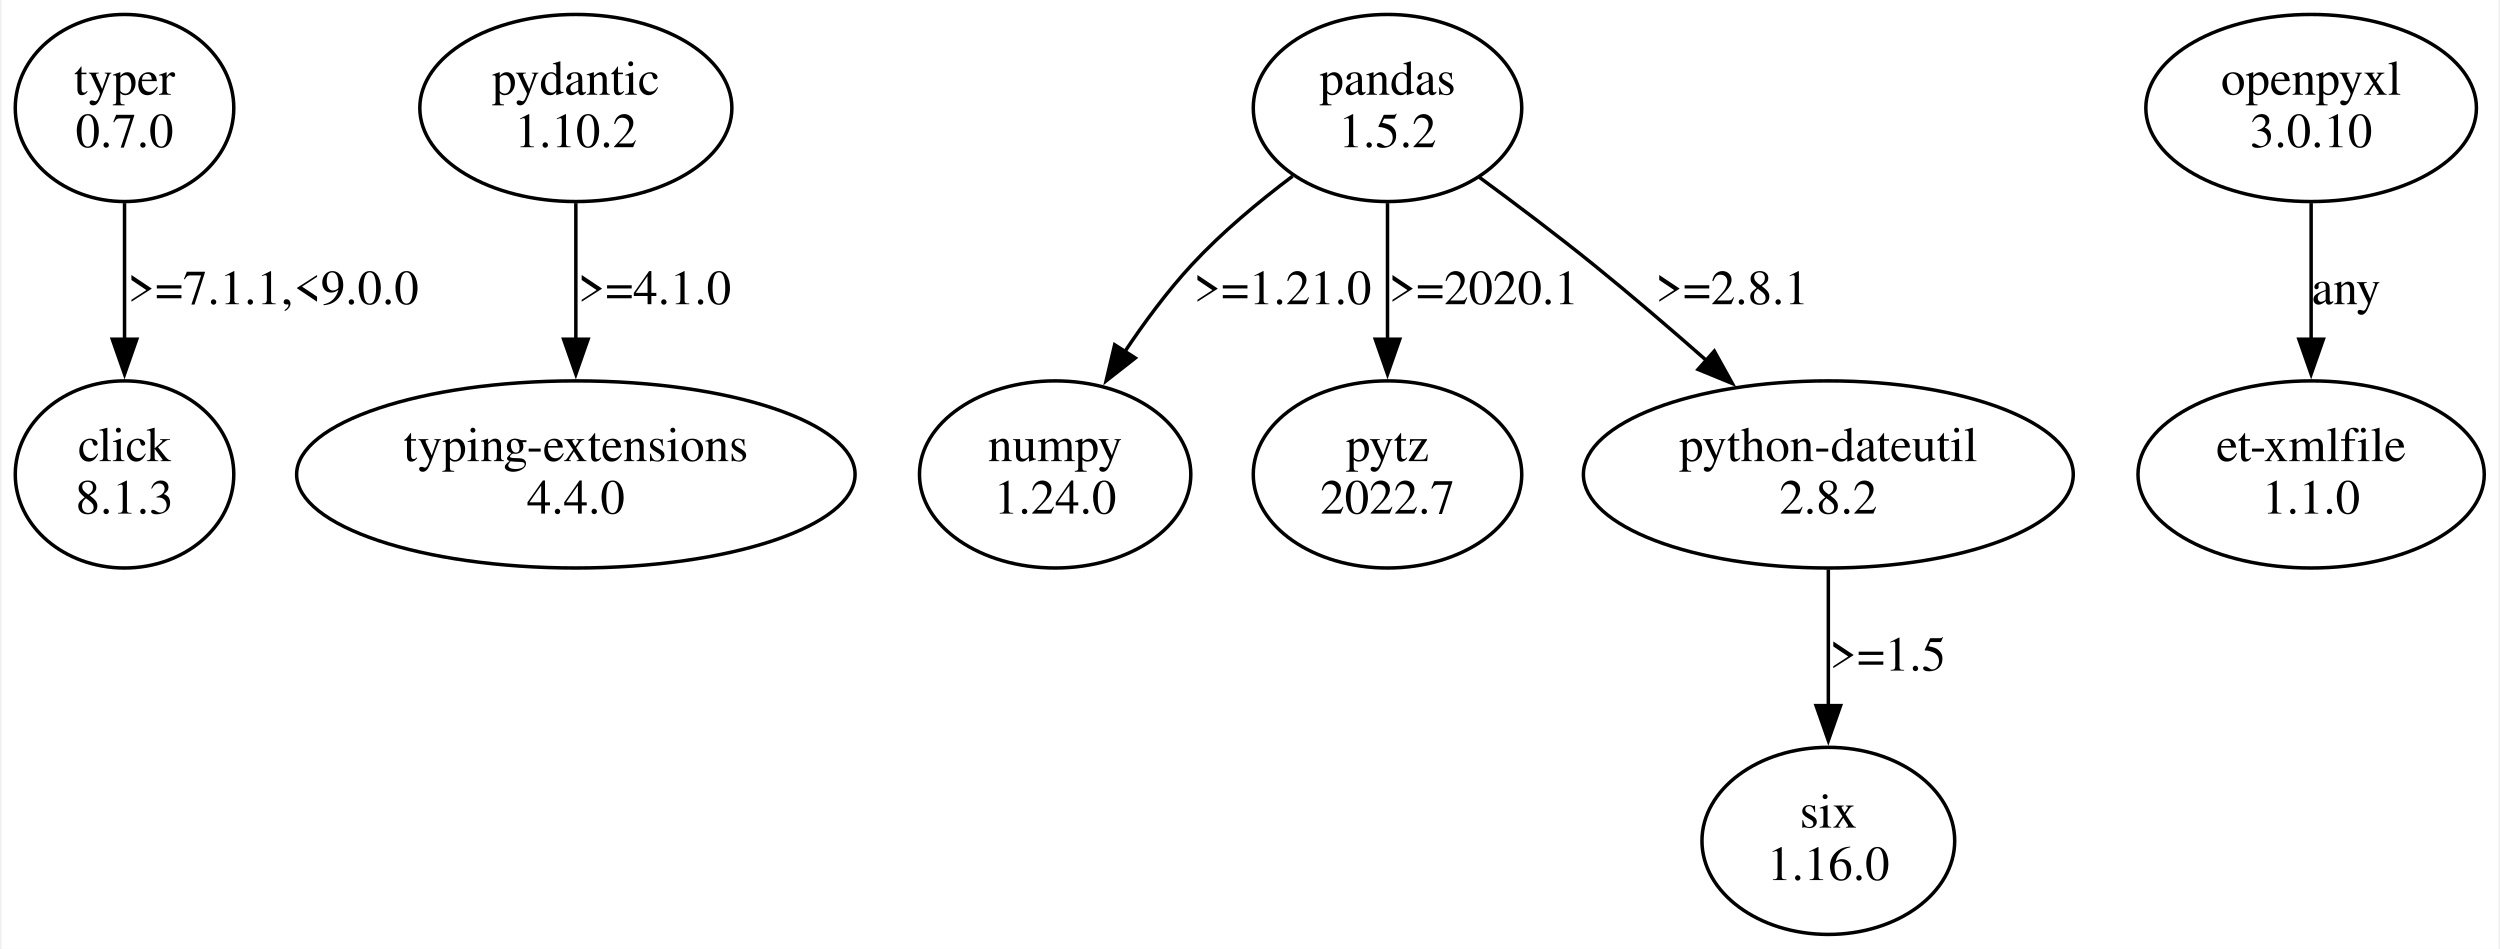
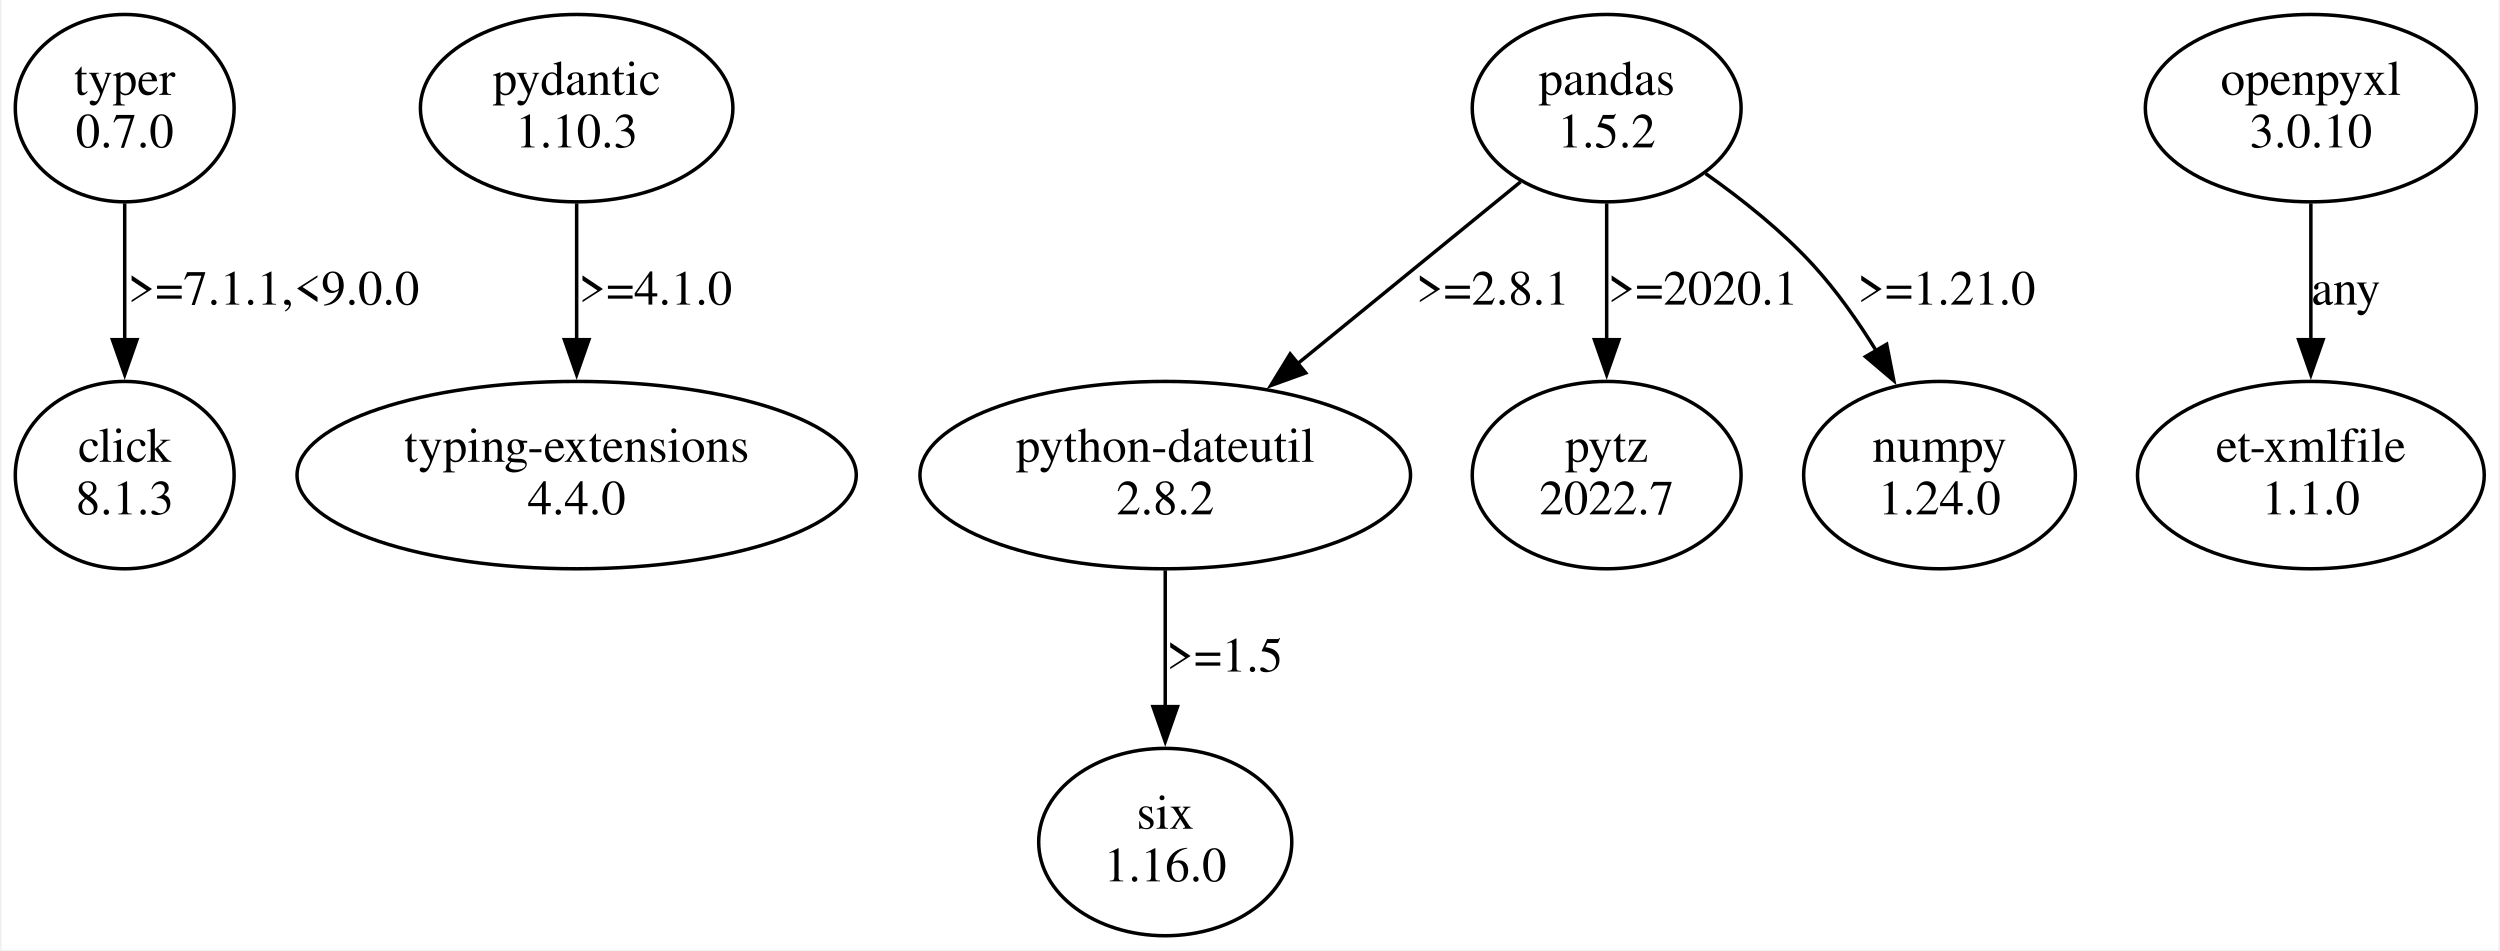
- <svg xmlns="http://www.w3.org/2000/svg" width="714pt" height="271pt" viewBox="0.00 0.00 713.61 271.22">
+ <svg xmlns="http://www.w3.org/2000/svg" width="713pt" height="271pt" viewBox="0.00 0.00 712.61 271.22">
  <g id="graph0" class="graph" transform="scale(1 1) rotate(0) translate(4 267.22)">
-     <polygon fill="white" stroke="none" points="-4,4 -4,-267.22 709.61,-267.22 709.61,4 -4,4" />
+     <polygon fill="white" stroke="none" points="-4,4 -4,-267.22 708.61,-267.22 708.61,4 -4,4" />
    <g id="node1" class="node">
      <ellipse fill="none" stroke="black" cx="31.11" cy="-236.35" rx="31.23" ry="26.74" />
      <text text-anchor="middle" x="31.11" y="-240.15" font-family="Times,serif" font-size="14.00">typer</text>
      <text text-anchor="middle" x="31.11" y="-225.15" font-family="Times,serif" font-size="14.00">0.7.0</text>
    </g>
    <g id="node2" class="node">
      <ellipse fill="none" stroke="black" cx="31.11" cy="-131.61" rx="31.23" ry="26.74" />
      <text text-anchor="middle" x="31.11" y="-135.41" font-family="Times,serif" font-size="14.00">click</text>
      <text text-anchor="middle" x="31.11" y="-120.41" font-family="Times,serif" font-size="14.00">8.1.3</text>
    </g>
    <g id="edge1" class="edge">
      <path fill="none" stroke="black" d="M31.11,-209.16C31.11,-197.32 31.11,-183.12 31.11,-170.18" />
      <polygon fill="black" stroke="black" points="34.61,-170.27 31.11,-160.27 27.61,-170.27 34.61,-170.27" />
      <text text-anchor="middle" x="73.61" y="-180.28" font-family="Times,serif" font-size="14.00">&gt;=7.1.1,&lt;9.0.0</text>
    </g>
    <g id="node3" class="node">
      <ellipse fill="none" stroke="black" cx="160.11" cy="-236.35" rx="44.6" ry="26.74" />
      <text text-anchor="middle" x="160.11" y="-240.15" font-family="Times,serif" font-size="14.00">pydantic</text>
-       <text text-anchor="middle" x="160.11" y="-225.15" font-family="Times,serif" font-size="14.00">1.10.2</text>
+       <text text-anchor="middle" x="160.11" y="-225.15" font-family="Times,serif" font-size="14.00">1.10.3</text>
    </g>
    <g id="node4" class="node">
      <ellipse fill="none" stroke="black" cx="160.11" cy="-131.61" rx="79.81" ry="26.74" />
      <text text-anchor="middle" x="160.11" y="-135.41" font-family="Times,serif" font-size="14.00">typing-extensions</text>
      <text text-anchor="middle" x="160.11" y="-120.41" font-family="Times,serif" font-size="14.00">4.4.0</text>
    </g>
    <g id="edge2" class="edge">
      <path fill="none" stroke="black" d="M160.11,-209.16C160.11,-197.32 160.11,-183.12 160.11,-170.18" />
      <polygon fill="black" stroke="black" points="163.61,-170.27 160.11,-160.27 156.61,-170.27 163.61,-170.27" />
      <text text-anchor="middle" x="182.61" y="-180.28" font-family="Times,serif" font-size="14.00">&gt;=4.1.0</text>
    </g>
    <g id="node5" class="node">
-       <ellipse fill="none" stroke="black" cx="392.11" cy="-236.35" rx="38.37" ry="26.74" />
-       <text text-anchor="middle" x="392.11" y="-240.15" font-family="Times,serif" font-size="14.00">pandas</text>
-       <text text-anchor="middle" x="392.11" y="-225.15" font-family="Times,serif" font-size="14.00">1.5.2</text>
+       <ellipse fill="none" stroke="black" cx="454.11" cy="-236.35" rx="38.37" ry="26.74" />
+       <text text-anchor="middle" x="454.11" y="-240.15" font-family="Times,serif" font-size="14.00">pandas</text>
+       <text text-anchor="middle" x="454.11" y="-225.15" font-family="Times,serif" font-size="14.00">1.5.2</text>
    </g>
    <g id="node6" class="node">
-       <ellipse fill="none" stroke="black" cx="297.11" cy="-131.61" rx="38.78" ry="26.74" />
-       <text text-anchor="middle" x="297.11" y="-135.41" font-family="Times,serif" font-size="14.00">numpy</text>
-       <text text-anchor="middle" x="297.11" y="-120.41" font-family="Times,serif" font-size="14.00">1.24.0</text>
+       <ellipse fill="none" stroke="black" cx="328.11" cy="-131.61" rx="70.01" ry="26.74" />
+       <text text-anchor="middle" x="328.11" y="-135.41" font-family="Times,serif" font-size="14.00">python-dateutil</text>
+       <text text-anchor="middle" x="328.11" y="-120.41" font-family="Times,serif" font-size="14.00">2.8.2</text>
    </g>
    <g id="edge3" class="edge">
-       <path fill="none" stroke="black" d="M364.98,-216.87C355.29,-209.58 344.66,-200.73 336.11,-191.48 329.16,-183.95 322.59,-175.07 316.9,-166.52" />
-       <polygon fill="black" stroke="black" points="320.02,-164.9 311.68,-158.36 314.12,-168.67 320.02,-164.9" />
-       <text text-anchor="middle" x="362.11" y="-180.28" font-family="Times,serif" font-size="14.00">&gt;=1.21.0</text>
+       <path fill="none" stroke="black" d="M429.52,-215.3C411.43,-200.54 386.5,-180.22 365.89,-163.41" />
+       <polygon fill="black" stroke="black" points="368.2,-160.78 358.23,-157.17 363.77,-166.2 368.2,-160.78" />
+       <text text-anchor="middle" x="421.61" y="-180.28" font-family="Times,serif" font-size="14.00">&gt;=2.8.1</text>
    </g>
    <g id="node7" class="node">
-       <ellipse fill="none" stroke="black" cx="392.11" cy="-131.61" rx="38.37" ry="26.74" />
-       <text text-anchor="middle" x="392.11" y="-135.41" font-family="Times,serif" font-size="14.00">pytz</text>
-       <text text-anchor="middle" x="392.11" y="-120.41" font-family="Times,serif" font-size="14.00">2022.7</text>
+       <ellipse fill="none" stroke="black" cx="454.11" cy="-131.61" rx="38.37" ry="26.74" />
+       <text text-anchor="middle" x="454.11" y="-135.41" font-family="Times,serif" font-size="14.00">pytz</text>
+       <text text-anchor="middle" x="454.11" y="-120.41" font-family="Times,serif" font-size="14.00">2022.7</text>
    </g>
    <g id="edge4" class="edge">
-       <path fill="none" stroke="black" d="M392.11,-209.16C392.11,-197.32 392.11,-183.12 392.11,-170.18" />
-       <polygon fill="black" stroke="black" points="395.61,-170.27 392.11,-160.27 388.61,-170.27 395.61,-170.27" />
-       <text text-anchor="middle" x="419.61" y="-180.28" font-family="Times,serif" font-size="14.00">&gt;=2020.1</text>
+       <path fill="none" stroke="black" d="M454.11,-209.16C454.11,-197.32 454.11,-183.12 454.11,-170.18" />
+       <polygon fill="black" stroke="black" points="457.61,-170.27 454.11,-160.27 450.61,-170.27 457.61,-170.27" />
+       <text text-anchor="middle" x="481.61" y="-180.28" font-family="Times,serif" font-size="14.00">&gt;=2020.1</text>
    </g>
    <g id="node8" class="node">
-       <ellipse fill="none" stroke="black" cx="518.11" cy="-131.61" rx="70.01" ry="26.74" />
-       <text text-anchor="middle" x="518.11" y="-135.41" font-family="Times,serif" font-size="14.00">python-dateutil</text>
-       <text text-anchor="middle" x="518.11" y="-120.41" font-family="Times,serif" font-size="14.00">2.8.2</text>
+       <ellipse fill="none" stroke="black" cx="549.11" cy="-131.61" rx="38.78" ry="26.74" />
+       <text text-anchor="middle" x="549.11" y="-135.41" font-family="Times,serif" font-size="14.00">numpy</text>
+       <text text-anchor="middle" x="549.11" y="-120.41" font-family="Times,serif" font-size="14.00">1.24.0</text>
    </g>
    <g id="edge5" class="edge">
-       <path fill="none" stroke="black" d="M418.31,-216.58C428.67,-208.97 440.59,-199.99 451.11,-191.48 461.83,-182.81 473.21,-173.04 483.48,-164" />
-       <polygon fill="black" stroke="black" points="485.52,-166.87 490.67,-157.61 480.87,-161.63 485.52,-166.87" />
-       <text text-anchor="middle" x="490.61" y="-180.28" font-family="Times,serif" font-size="14.00">&gt;=2.8.1</text>
+       <path fill="none" stroke="black" d="M482.34,-217.68C492.74,-210.36 504.16,-201.28 513.11,-191.48 519.79,-184.17 525.91,-175.44 531.13,-166.97" />
+       <polygon fill="black" stroke="black" points="534.03,-168.96 536.07,-158.56 527.99,-165.42 534.03,-168.96" />
+       <text text-anchor="middle" x="551.11" y="-180.28" font-family="Times,serif" font-size="14.00">&gt;=1.21.0</text>
    </g>
    <g id="node9" class="node">
-       <ellipse fill="none" stroke="black" cx="518.11" cy="-26.87" rx="36.12" ry="26.74" />
-       <text text-anchor="middle" x="518.11" y="-30.67" font-family="Times,serif" font-size="14.00">six</text>
-       <text text-anchor="middle" x="518.11" y="-15.67" font-family="Times,serif" font-size="14.00">1.16.0</text>
+       <ellipse fill="none" stroke="black" cx="328.11" cy="-26.87" rx="36.12" ry="26.74" />
+       <text text-anchor="middle" x="328.11" y="-30.67" font-family="Times,serif" font-size="14.00">six</text>
+       <text text-anchor="middle" x="328.11" y="-15.67" font-family="Times,serif" font-size="14.00">1.16.0</text>
    </g>
    <g id="edge6" class="edge">
-       <path fill="none" stroke="black" d="M518.11,-104.42C518.11,-92.58 518.11,-78.38 518.11,-65.44" />
-       <polygon fill="black" stroke="black" points="521.61,-65.53 518.11,-55.53 514.61,-65.53 521.61,-65.53" />
-       <text text-anchor="middle" x="535.11" y="-75.54" font-family="Times,serif" font-size="14.00">&gt;=1.5</text>
+       <path fill="none" stroke="black" d="M328.11,-104.42C328.11,-92.58 328.11,-78.38 328.11,-65.44" />
+       <polygon fill="black" stroke="black" points="331.61,-65.53 328.11,-55.53 324.61,-65.53 331.61,-65.53" />
+       <text text-anchor="middle" x="345.11" y="-75.54" font-family="Times,serif" font-size="14.00">&gt;=1.5</text>
    </g>
    <g id="node10" class="node">
-       <ellipse fill="none" stroke="black" cx="656.11" cy="-236.35" rx="47.25" ry="26.74" />
-       <text text-anchor="middle" x="656.11" y="-240.15" font-family="Times,serif" font-size="14.00">openpyxl</text>
-       <text text-anchor="middle" x="656.11" y="-225.15" font-family="Times,serif" font-size="14.00">3.0.10</text>
+       <ellipse fill="none" stroke="black" cx="655.11" cy="-236.35" rx="47.25" ry="26.74" />
+       <text text-anchor="middle" x="655.11" y="-240.15" font-family="Times,serif" font-size="14.00">openpyxl</text>
+       <text text-anchor="middle" x="655.11" y="-225.15" font-family="Times,serif" font-size="14.00">3.0.10</text>
    </g>
    <g id="node11" class="node">
-       <ellipse fill="none" stroke="black" cx="656.11" cy="-131.61" rx="49.49" ry="26.74" />
-       <text text-anchor="middle" x="656.11" y="-135.41" font-family="Times,serif" font-size="14.00">et-xmlfile</text>
-       <text text-anchor="middle" x="656.11" y="-120.41" font-family="Times,serif" font-size="14.00">1.1.0</text>
+       <ellipse fill="none" stroke="black" cx="655.11" cy="-131.61" rx="49.49" ry="26.74" />
+       <text text-anchor="middle" x="655.11" y="-135.41" font-family="Times,serif" font-size="14.00">et-xmlfile</text>
+       <text text-anchor="middle" x="655.11" y="-120.41" font-family="Times,serif" font-size="14.00">1.1.0</text>
    </g>
    <g id="edge7" class="edge">
-       <path fill="none" stroke="black" d="M656.11,-209.16C656.11,-197.32 656.11,-183.12 656.11,-170.18" />
-       <polygon fill="black" stroke="black" points="659.61,-170.27 656.11,-160.27 652.61,-170.27 659.61,-170.27" />
-       <text text-anchor="middle" x="666.11" y="-180.28" font-family="Times,serif" font-size="14.00">any</text>
+       <path fill="none" stroke="black" d="M655.11,-209.16C655.11,-197.32 655.11,-183.12 655.11,-170.18" />
+       <polygon fill="black" stroke="black" points="658.61,-170.27 655.11,-160.27 651.61,-170.27 658.61,-170.27" />
+       <text text-anchor="middle" x="665.11" y="-180.28" font-family="Times,serif" font-size="14.00">any</text>
    </g>
  </g>
</svg>
